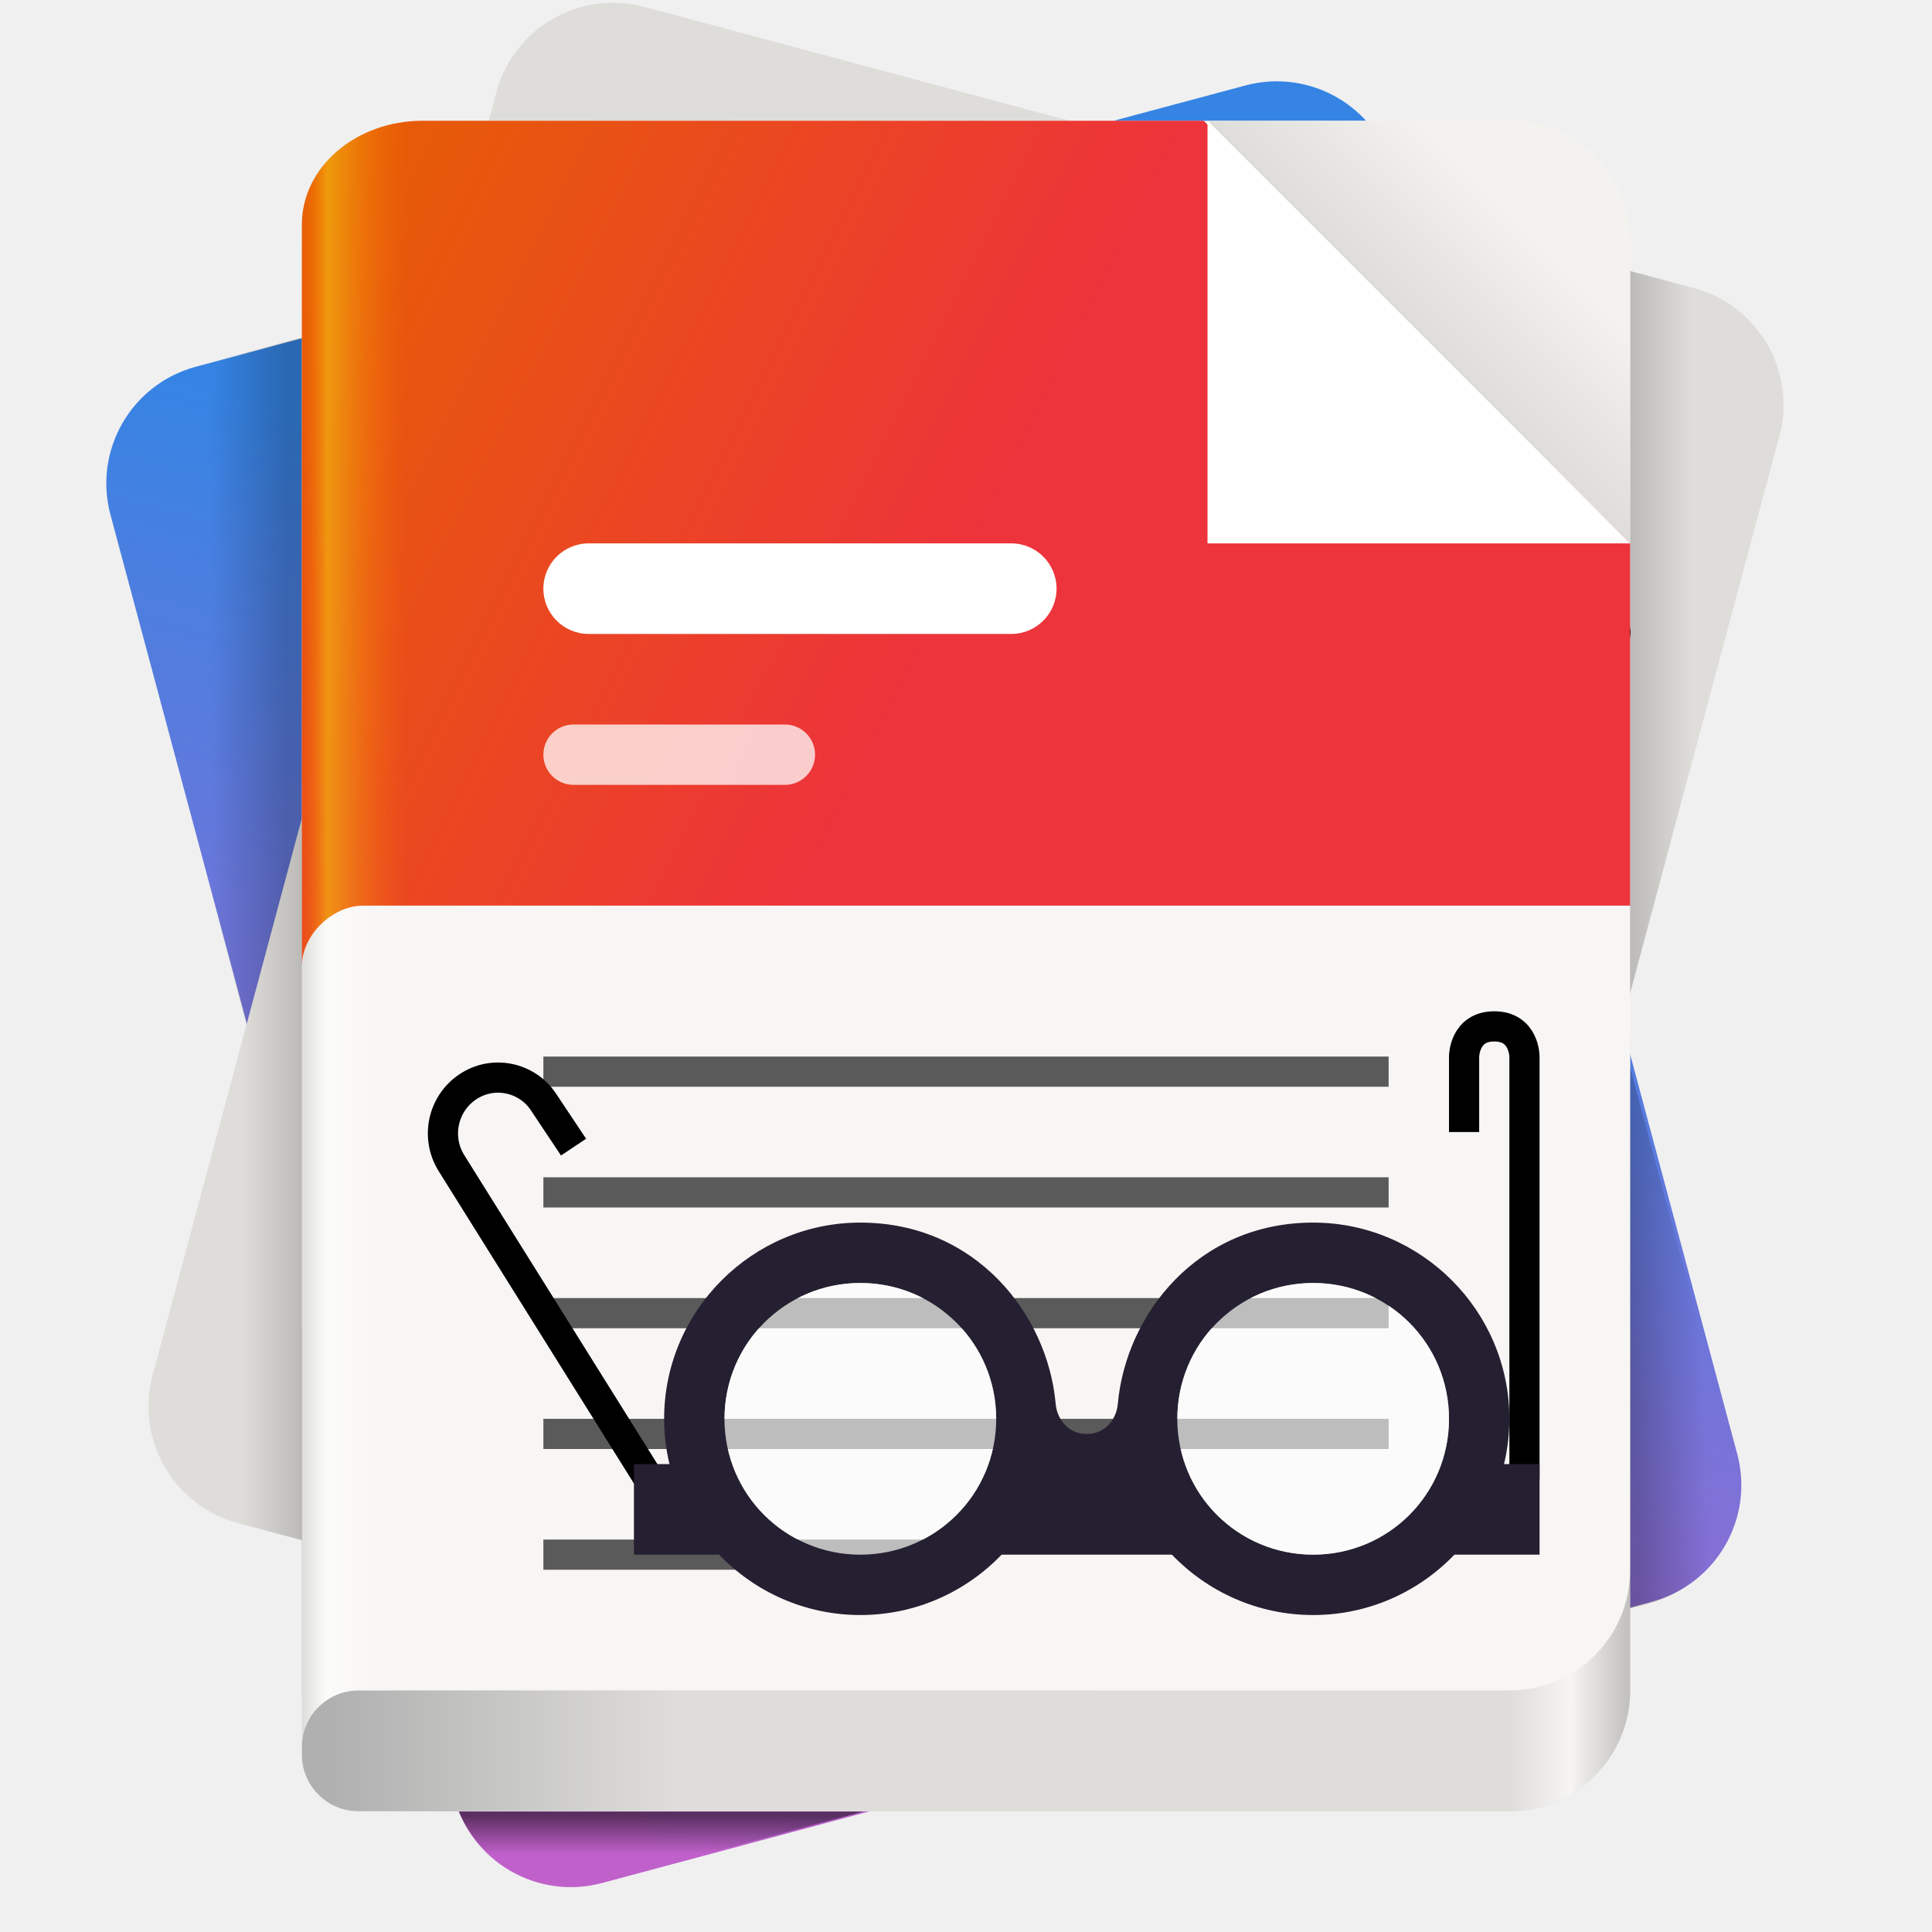
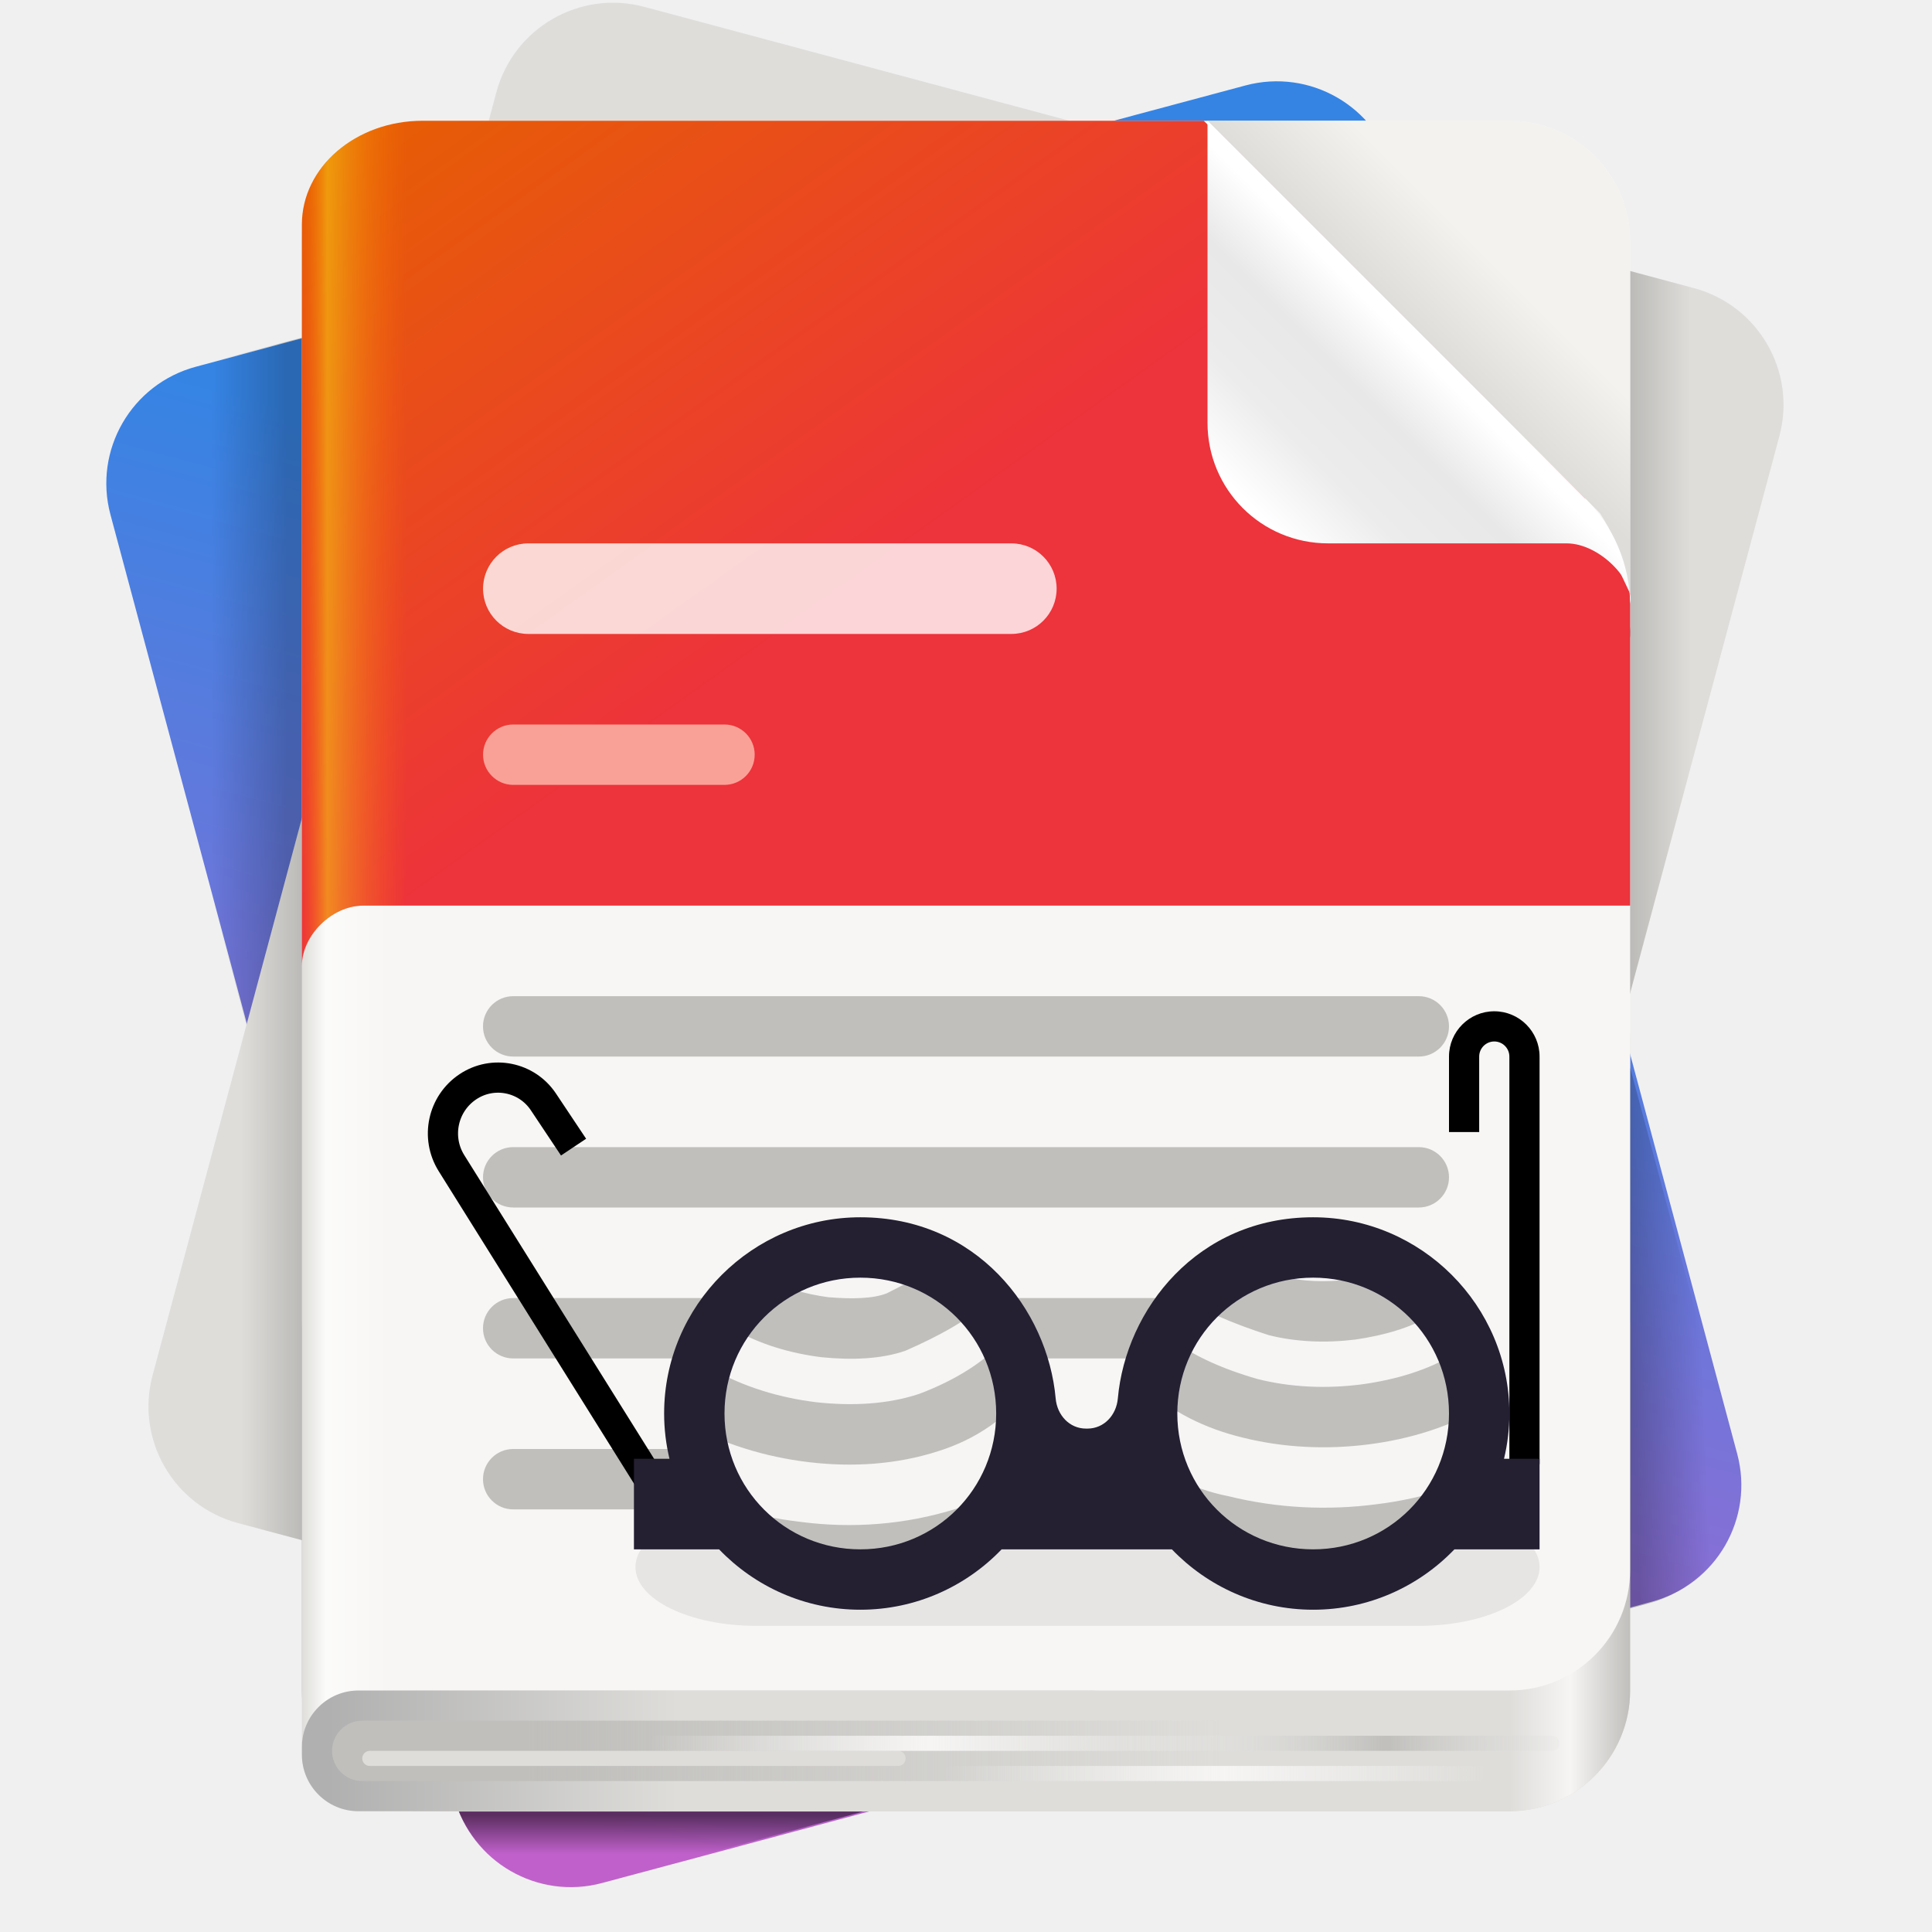
- <svg xmlns="http://www.w3.org/2000/svg" width="128" height="128" viewBox="0 0 128 128">
-   <defs>
-     <linearGradient id="gradient_1" gradientUnits="userSpaceOnUse" x1="41.448" y1="118.159" x2="63.633" y2="35.362">
-       <stop offset="0" stop-color="#C061CB" />
-       <stop offset="1" stop-color="#3584E4" />
-     </linearGradient>
-     <linearGradient id="gradient_2" gradientUnits="userSpaceOnUse" x1="12" y1="24.67" x2="7" y2="24.67">
-       <stop offset="0" stop-color="#000000" stop-opacity="0.216" />
-       <stop offset="1" stop-color="#000000" stop-opacity="0" />
-     </linearGradient>
-     <linearGradient id="gradient_3" gradientUnits="userSpaceOnUse" x1="88" y1="22" x2="-0" y2="22">
-       <stop offset="0" stop-color="#C0BFBC" />
-       <stop offset="0.045" stop-color="#F6F5F4" />
-       <stop offset="0.091" stop-color="#DEDDDA" />
-       <stop offset="0.909" stop-color="#DEDDDA" />
-       <stop offset="0.955" stop-color="#F6F5F4" />
-       <stop offset="1" stop-color="#C0BFBC" />
-     </linearGradient>
-     <linearGradient id="gradient_4" gradientUnits="userSpaceOnUse" x1="8" y1="20.188" x2="12" y2="20.188">
-       <stop offset="0" stop-color="#000000" stop-opacity="0.157" />
-       <stop offset="1" stop-color="#000000" stop-opacity="0" />
-     </linearGradient>
-     <linearGradient id="gradient_5" gradientUnits="userSpaceOnUse" x1="10.164" y1="59.649" x2="6.164" y2="59.649">
-       <stop offset="0" stop-color="#000000" stop-opacity="0.157" />
-       <stop offset="1" stop-color="#000000" stop-opacity="0" />
-     </linearGradient>
-     <linearGradient id="gradient_6" gradientUnits="userSpaceOnUse" x1="0" y1="90.337" x2="5.738" y2="90.337">
-       <stop offset="0" stop-color="#DEDDDA" />
-       <stop offset="0.28" stop-color="#FBFBFA" />
-       <stop offset="0.568" stop-color="#FAF9F8" />
-       <stop offset="1" stop-color="#F8F6F4" />
-     </linearGradient>
-     <linearGradient id="gradient_7" gradientUnits="userSpaceOnUse" x1="14" y1="14" x2="28" y2="0">
-       <stop offset="0" stop-color="#DEDDDA" />
-       <stop offset="0.494" stop-color="#F3F2EF" />
-     </linearGradient>
-     <linearGradient id="gradient_8" gradientUnits="userSpaceOnUse" x1="0" y1="-0.59" x2="47.233" y2="23.161">
-       <stop offset="0" stop-color="#E66100" />
-       <stop offset="1" stop-color="#ED333B" />
-     </linearGradient>
-     <linearGradient id="gradient_9" gradientUnits="userSpaceOnUse" x1="0" y1="39" x2="7" y2="39">
-       <stop offset="0" stop-color="#FF7800" stop-opacity="0" />
-       <stop offset="0.24" stop-color="#F5C211" stop-opacity="0.604" />
-       <stop offset="0.376" stop-color="#F5C211" stop-opacity="0.443" />
-       <stop offset="1" stop-color="#FF7800" stop-opacity="0" />
-     </linearGradient>
-     <linearGradient id="gradient_10" gradientUnits="userSpaceOnUse" x1="1.75" y1="5" x2="24.9" y2="5">
-       <stop offset="0" stop-color="#B0B0B0" />
-       <stop offset="1" stop-color="#DEDDDA" />
-     </linearGradient>
-     <linearGradient id="gradient_11" gradientUnits="userSpaceOnUse" x1="8.41" y1="0.23" x2="8.41" y2="2.81">
-       <stop offset="0" stop-color="#000000" stop-opacity="0.525" />
-       <stop offset="1" stop-color="#000000" stop-opacity="0" />
-     </linearGradient>
-     <linearGradient id="gradient_12" gradientUnits="userSpaceOnUse" x1="0" y1="17.917" x2="4.754" y2="17.741">
-       <stop offset="0" stop-color="#000000" stop-opacity="0.243" />
-       <stop offset="1" stop-color="#000000" stop-opacity="0" />
-     </linearGradient>
-   </defs>
-   <path d="M5.934 18.91C5.934 18.91 75.477 0.273 75.477 0.273C79.746 -0.867 84.133 1.664 85.277 5.934C85.277 5.934 108.051 90.934 108.051 90.934C109.195 95.199 106.664 99.586 102.395 100.731C102.395 100.731 32.848 119.367 32.848 119.367C28.582 120.512 24.195 117.977 23.051 113.711C23.051 113.711 0.273 28.707 0.273 28.707C-0.867 24.441 1.664 20.055 5.934 18.91C5.934 18.91 5.934 18.91 5.934 18.91Z" fill="url(#gradient_1)" transform="translate(7.043 5.387)" />
-   <path d="M13.166 0C13.166 0 5.932 1.938 5.932 1.938C1.651 3.086 -0.869 7.453 0.276 11.734C0.276 11.734 13.166 59.836 13.166 59.836L13.166 0Z" fill="url(#gradient_2)" transform="translate(6.978 22.328)" />
-   <path d="M32.848 0.273C32.848 0.273 102.395 18.91 102.395 18.91C106.664 20.055 109.195 24.442 108.055 28.707C108.055 28.707 85.277 113.711 85.277 113.711C84.133 117.977 79.746 120.508 75.481 119.367C75.481 119.367 5.934 100.731 5.934 100.731C1.664 99.586 -0.867 95.199 0.273 90.934C0.273 90.934 23.051 5.93 23.051 5.93C24.195 1.664 28.582 -0.867 32.848 0.273C32.848 0.273 32.848 0.273 32.848 0.273Z" fill="#DEDDDA" transform="translate(9.836 0.18)" />
-   <path d="M8 0C8 0 80 0 80 0C84.418 0 88 3.582 88 8C88 8 88 51 88 51C88 55.418 84.418 59 80 59C80 59 8 59 8 59C3.582 59 0 55.418 0 51C0 51 0 8 0 8C0 3.582 3.582 0 8 0C8 0 8 0 8 0Z" fill="#DEDDDA" transform="translate(20 61)" />
-   <path d="M80 40C80 40 8 40 8 40C3.582 40 0 36.418 0 32C0 32 0 8 0 8C0 3.582 3.582 0 8 0C8 0 80 0 80 0C84.418 0 88 3.582 88 8C88 8 88 32 88 32C88 36.418 84.418 40 80 40C80 40 80 40 80 40Z" fill="url(#gradient_3)" transform="translate(20 80)" />
-   <path d="M0 0L0 79.84C0 79.84 17.891 13.074 17.891 13.074C19.035 8.793 16.512 4.426 12.23 3.277C12.23 3.277 0 0 0 0Z" fill="url(#gradient_4)" transform="translate(100 15.813)" />
-   <path d="M18.164 79.836L18.164 0C18.164 0 0.277 66.762 0.277 66.762C-0.871 71.043 1.652 75.414 5.933 76.559C5.933 76.559 18.164 79.836 18.164 79.836Z" fill="url(#gradient_5)" transform="translate(9.824 24.344)" />
-   <path d="M8 0C8 0 80 0 80 0C84.434 0 88 3.566 88 8C88 8 88 96 88 96C88 100.434 84.434 104 80 104C80 104 4 104 4 104C1.656 104 0 105.953 0 107.754C0 107.754 0 8 0 8C0 3.566 3.566 0 8 0C8 0 8 0 8 0Z" fill="url(#gradient_6)" transform="translate(20 8)" />
-   <path d="M0 0L28 28C28 28 28 8 28 8C28 3.566 24.434 0 20 0C20 0 0 0 0 0Z" fill="url(#gradient_7)" transform="translate(80 8)" />
-   <path d="M25 25L0 0C0 0 0 20 0 20C0 24.43 3.566 28 8 28C8 28 23.797 28 23.797 28C26 28 28.359 30.508 28 32C27.969 29.359 26.891 26.844 25 25C25 25 25 25 25 25Z" fill="#000000" transform="translate(80 10.277)" />
-   <path d="M8 0L59.75 0L88 28L88 52C88 52 4.059 52 4.059 52C1.957 52 0 53.996 0 56C0 56 0 6.875 0 6.875C0 3.078 3.582 0 8 0C8 0 8 0 8 0Z" fill="url(#gradient_8)" transform="translate(20 8)" />
-   <path d="M8 0L59.75 0L88 28L88 52C88 52 4.059 52 4.059 52C1.957 52 0 53.996 0 56C0 56 0 6.875 0 6.875C0 3.078 3.582 0 8 0C8 0 8 0 8 0Z" fill="url(#gradient_9)" transform="translate(20 8)" />
-   <path d="M3.754 0C3.754 0 52.246 0 52.246 0C54.32 0 56 1.68 56 3.754C56 3.754 56 4.246 56 4.246C56 6.32 54.32 8 52.246 8C52.246 8 3.754 8 3.754 8C1.68 8 0 6.32 0 4.246C0 4.246 0 3.754 0 3.754C0 1.68 1.68 0 3.754 0C3.754 0 3.754 0 3.754 0Z" fill="url(#gradient_10)" transform="translate(20 112)" />
-   <path d="M0 0C1.516 3.652 5.516 5.699 9.445 4.645C9.445 4.645 26.785 0 26.785 0C26.785 0 0 0 0 0Z" fill="url(#gradient_11)" transform="translate(30.402 120.023)" />
-   <path d="M0 0L0 35.836C0 35.836 1.23 35.504 1.23 35.504C5.512 34.359 8.035 29.988 6.887 25.707C6.887 25.707 0 0 0 0Z" fill="url(#gradient_12)" transform="translate(108 70.727)" />
-   <g transform="translate(36 70)">
-     <rect width="56" height="2" fill="#5A5A5A" />
-     <rect width="56" height="2" fill="#5A5A5A" transform="translate(0 8)" />
-     <rect width="56" height="2" fill="#5A5A5A" transform="translate(0 16)" />
-     <rect width="56" height="2" fill="#5A5A5A" transform="translate(0 24)" />
-     <rect width="28" height="2" fill="#5A5A5A" transform="translate(0 32)" />
+ <svg xmlns="http://www.w3.org/2000/svg" xmlns:xlink="http://www.w3.org/1999/xlink" height="128px" viewBox="0 0 128 128" width="128px">
+   <linearGradient id="a" gradientTransform="matrix(0.965926 -0.258819 0.258819 0.965926 46.21239 -191.6644)" gradientUnits="userSpaceOnUse" x1="-79.382" x2="-36.522" y1="305.059" y2="230.825">
+     <stop offset="0" stop-color="#c061cb" />
+     <stop offset="1" stop-color="#3584e4" />
+   </linearGradient>
+   <linearGradient id="b" gradientUnits="userSpaceOnUse" x1="19" x2="14" y1="47" y2="47">
+     <stop offset="0" stop-opacity="0.216" />
+     <stop offset="1" stop-opacity="0" />
+   </linearGradient>
+   <linearGradient id="c" gradientTransform="matrix(-1 0 0 -1 136 -172)" gradientUnits="userSpaceOnUse" x1="28" x2="116" y1="-274" y2="-274">
+     <stop offset="0" stop-color="#c0bfbc" />
+     <stop offset="0.045" stop-color="#f6f5f4" />
+     <stop offset="0.091" stop-color="#deddda" />
+     <stop offset="0.909" stop-color="#deddda" />
+     <stop offset="0.955" stop-color="#f6f5f4" />
+     <stop offset="1" stop-color="#c0bfbc" />
+   </linearGradient>
+   <linearGradient id="d" gradientUnits="userSpaceOnUse">
+     <stop offset="0" stop-opacity="0.157" />
+     <stop offset="1" stop-opacity="0" />
+   </linearGradient>
+   <linearGradient id="e" gradientTransform="matrix(0.965926 0.258819 -0.258819 0.965926 -4 -192)" x1="167.194" x2="171.058" xlink:href="#d" y1="191.243" y2="190.208" />
+   <linearGradient id="f" gradientTransform="matrix(-0.965926 -0.258819 0.258819 -0.965926 131.9886 311.9931)" x1="167.194" x2="171.058" xlink:href="#d" y1="191.243" y2="190.208" />
+   <linearGradient id="g" gradientUnits="userSpaceOnUse" x1="20" x2="25.738" y1="98.337" y2="98.337">
+     <stop offset="0" stop-color="#deddda" />
+     <stop offset="0.28" stop-color="#fbfbfa" />
+     <stop offset="0.568" stop-color="#faf9f8" />
+     <stop offset="1" stop-color="#f8f6f4" />
+   </linearGradient>
+   <linearGradient id="h" gradientUnits="userSpaceOnUse" x1="96.838" x2="101.618" y1="24.838" y2="20.058">
+     <stop offset="0" stop-color="#deddda" />
+     <stop offset="1" stop-color="#f3f2ef" />
+   </linearGradient>
+   <linearGradient id="i" gradientTransform="matrix(2.590207 0 0 1.550959 -62.95364 398.2519)" gradientUnits="userSpaceOnUse" x1="32.026" x2="50.261" y1="-252" y2="-236.686">
+     <stop offset="0" stop-color="#e66100" />
+     <stop offset="1" stop-color="#ed333b" />
+   </linearGradient>
+   <linearGradient id="j" gradientUnits="userSpaceOnUse" x1="84.644" x2="95.271" y1="35.269" y2="24.643">
+     <stop offset="0" stop-color="#ffffff" />
+     <stop offset="0.342" stop-color="#ececec" />
+     <stop offset="0.7" stop-color="#e8e8e8" />
+     <stop offset="1" stop-color="#ffffff" />
+   </linearGradient>
+   <clipPath id="k">
+     <path d="m 47 83 h 50 v 21 h -50 z m 0 0" />
+   </clipPath>
+   <clipPath id="l">
+     <path d="m 96.367 93.516 c 0 5.316 -4.312 9.625 -9.629 9.625 c -5.316 0 -9.625 -4.309 -9.625 -9.625 s 4.309 -9.629 9.625 -9.629 c 5.316 0 9.629 4.312 9.629 9.629 z m -30 0 c 0 5.316 -4.312 9.625 -9.629 9.625 c -5.316 0 -9.625 -4.309 -9.625 -9.625 s 4.309 -9.629 9.625 -9.629 c 5.316 0 9.629 4.312 9.629 9.629 z m 0 0" />
+   </clipPath>
+   <linearGradient id="m" gradientUnits="userSpaceOnUse" x1="21.751" x2="44.91" y1="117.006" y2="117.006">
+     <stop offset="0" stop-color="#b0b0b0" />
+     <stop offset="1" stop-color="#deddda" />
+   </linearGradient>
+   <linearGradient id="n" gradientUnits="userSpaceOnUse" x1="35" x2="81" y1="116" y2="116">
+     <stop offset="0" stop-color="#c0bfbc" />
+     <stop offset="1" stop-color="#c0bfbc" stop-opacity="0" />
+   </linearGradient>
+   <linearGradient id="o" gradientUnits="userSpaceOnUse">
+     <stop offset="0" stop-color="#f6f5f4" stop-opacity="0" />
+     <stop offset="0.517" stop-color="#f6f5f4" />
+     <stop offset="1" stop-color="#f6f5f4" stop-opacity="0" />
+   </linearGradient>
+   <linearGradient id="p" x1="43" x2="79" xlink:href="#o" y1="116" y2="116" />
+   <linearGradient id="q" gradientTransform="matrix(1.375 0 0 1.181818 -29.5 -237.8182)" gradientUnits="userSpaceOnUse" x1="36" x2="41.091" y1="241" y2="241">
+     <stop offset="0" stop-color="#ff7800" stop-opacity="0" />
+     <stop offset="0.24" stop-color="#f5c211" stop-opacity="0.604" />
+     <stop offset="0.376" stop-color="#f5c211" stop-opacity="0.443" />
+     <stop offset="1" stop-color="#ff7800" stop-opacity="0" />
+   </linearGradient>
+   <linearGradient id="r" gradientUnits="userSpaceOnUse" x1="38.812" x2="38.812" y1="120.254" y2="122.834">
+     <stop offset="0" stop-opacity="0.525" />
+     <stop offset="1" stop-opacity="0" />
+   </linearGradient>
+   <linearGradient id="s" gradientUnits="userSpaceOnUse" x1="108" x2="112.754" y1="88.644" y2="88.468">
+     <stop offset="0" stop-opacity="0.243" />
+     <stop offset="1" stop-opacity="0" />
+   </linearGradient>
+   <linearGradient id="t" x1="62.479" x2="98.479" xlink:href="#o" y1="118" y2="118" />
+   <linearGradient id="u" gradientUnits="userSpaceOnUse" x1="74.519" x2="108" y1="116" y2="116">
+     <stop offset="0" stop-color="#f6f5f4" stop-opacity="0" />
+     <stop offset="0.517" stop-color="#c0bfbc" />
+     <stop offset="1" stop-color="#f6f5f4" stop-opacity="0" />
+   </linearGradient>
+   <path d="m 12.977 24.297 l 69.543 -18.637 c 4.27 -1.141 8.656 1.391 9.801 5.66 l 22.773 85 c 1.145 4.266 -1.387 8.652 -5.656 9.797 l -69.547 18.637 c -4.266 1.145 -8.652 -1.391 -9.797 -5.656 l -22.777 -85.004 c -1.141 -4.266 1.391 -8.652 5.66 -9.797 z m 0 0" fill="url(#a)" />
+   <path d="m 20.145 22.328 l -7.234 1.938 c -4.281 1.148 -6.801 5.516 -5.656 9.797 l 12.891 48.102 z m 0 0" fill="url(#b)" />
+   <path d="m 42.684 0.453 l 69.547 18.637 c 4.27 1.145 6.801 5.531 5.66 9.797 l -22.777 85.004 c -1.145 4.266 -5.531 6.797 -9.797 5.656 l -69.547 -18.637 c -4.27 -1.145 -6.801 -5.531 -5.66 -9.797 l 22.777 -85.004 c 1.145 -4.266 5.531 -6.797 9.797 -5.656 z m 0 0" fill="#deddda" />
+   <path d="m 28 61 h 72 c 4.418 0 8 3.582 8 8 v 43 c 0 4.418 -3.582 8 -8 8 h -72 c -4.418 0 -8 -3.582 -8 -8 v -43 c 0 -4.418 3.582 -8 8 -8 z m 0 0" fill="#deddda" />
+   <path d="m 100 120 h -72 c -4.418 0 -8 -3.582 -8 -8 v -24 c 0 -4.418 3.582 -8 8 -8 h 72 c 4.418 0 8 3.582 8 8 v 24 c 0 4.418 -3.582 8 -8 8 z m 0 0" fill="url(#c)" />
+   <path d="m 100 15.812 v 79.84 l 17.891 -66.766 c 1.145 -4.281 -1.379 -8.648 -5.66 -9.797 z m 0 0" fill="url(#e)" />
+   <path d="m 27.988 104.18 v -79.836 l -17.887 66.762 c -1.148 4.281 1.375 8.652 5.656 9.797 z m 0 0" fill="url(#f)" />
+   <path d="m 28 8 h 72 c 4.434 0 8 3.566 8 8 v 88 c 0 4.434 -3.566 8 -8 8 h -76 c -2.344 0 -4 1.953 -4 3.754 v -99.754 c 0 -4.434 3.566 -8 8 -8 z m 0 0" fill="url(#g)" />
+   <path d="m 80 8 l 26 26 c 2.039 3.137 2 6 2 6 v -24 c 0 -4.434 -3.566 -8 -8 -8 z m 0 0" fill="url(#h)" />
+   <path d="m 105 35.277 l -25 -25 v 20 c 0 4.43 3.566 8 8 8 h 15.797 c 2.203 0 4.562 2.508 4.203 4 c -0.031 -2.641 -1.109 -5.156 -3 -7 z m 0 0" fill-opacity="0.212" />
+   <path d="m 28 8 h 51.75 l 25.25 25 l 3 6.328 v 20.672 h -83.941 c -2.102 0 -4.059 1.996 -4.059 4 v -49.125 c 0 -3.797 3.582 -6.875 8 -6.875 z m 0 0" fill="url(#i)" />
+   <path d="m 105 33 l -25 -25 v 20 c 0 4.434 3.566 8 8 8 h 15.797 c 2.203 0 4.562 2.512 4.203 4 c -0.031 -2.641 -1.109 -5.156 -3 -7 z m 0 0" fill="url(#j)" />
+   <path d="m 35.004 36 h 32 c 1.66 0 3 1.344 3 3 s -1.34 3 -3 3 h -32 c -1.656 0 -3 -1.344 -3 -3 s 1.344 -3 3 -3 z m 0 0" fill="#ffffff" fill-opacity="0.796" />
+   <path d="m 34.004 48 h 13.996 c 1.105 0 2 0.895 2 2 s -0.895 2 -2 2 h -13.996 c -1.102 0 -2 -0.895 -2 -2 s 0.898 -2 2 -2 z m 0 0" fill="#faa197" />
+   <path d="m 50.102 99.926 h 43.898 c 4.418 0 8 1.742 8 3.895 c 0 2.152 -3.582 3.895 -8 3.895 h -43.898 c -4.418 0 -8 -1.742 -8 -3.895 c 0 -2.152 3.582 -3.895 8 -3.895 z m 0 0" fill-opacity="0.071" />
+   <g fill="#c0bfbc">
+     <path d="m 34 76 h 60 c 1.105 0 2 0.895 2 2 s -0.895 2 -2 2 h -60 c -1.105 0 -2 -0.895 -2 -2 s 0.895 -2 2 -2 z m 0 0" />
+     <path d="m 34 86 h 60 c 1.105 0 2 0.895 2 2 s -0.895 2 -2 2 h -60 c -1.105 0 -2 -0.895 -2 -2 s 0.895 -2 2 -2 z m 0 0" />
+     <path d="m 34 96 h 60 c 1.105 0 2 0.895 2 2 s -0.895 2 -2 2 h -60 c -1.105 0 -2 -0.895 -2 -2 s 0.895 -2 2 -2 z m 0 0" />
+     <path d="m 34 66 h 60 c 1.105 0 2 0.895 2 2 s -0.895 2 -2 2 h -60 c -1.105 0 -2 -0.895 -2 -2 s 0.895 -2 2 -2 z m 0 0" />
  </g>
-   <path id="subtitle" d="M16 0C17.105 0 18 0.895 18 2L18 2C18 3.105 17.105 4 16 4L2 4C0.895 4 0 3.105 0 2L0 2C0 0.895 0.895 0 2 0L16 0Z" fill="#FFFFFF" fill-opacity="0.75" transform="translate(36 48)" />
-   <path id="title" d="M31 0C32.657 0 34 1.343 34 3L34 3C34 4.657 32.657 6 31 6L3 6C1.343 6 0 4.657 0 3L0 3C0 1.343 1.343 0 3 0L31 0Z" fill="#FFFFFF" transform="translate(36 36)" />
-   <path id="corner" d="M0 0L28 28L0 28Z" fill="#FFFFFF" fill-rule="evenodd" transform="translate(80 8)" />
-   <g id="glasses" transform="translate(29.346 68)">
-     <path id="patilla" d="M13.654 26.606C13.654 26.606 0.564 5.665 0.564 5.665C-0.498 3.962 -0.018 1.719 1.654 0.606C3.31 -0.499 5.548 -0.05 6.654 1.606C6.654 1.606 8.654 4.606 8.654 4.606" fill="none" stroke-width="2" stroke="#000000" transform="translate(0 3.394)" />
-     <path id="patilla" d="M4 30L4 2C4 2 4 0 2 0C0 0 0 2 0 2L0 7" fill="none" stroke-width="2" stroke="#000000" transform="translate(67.654 0)" />
-     <path id="armazon" d="M15 26C11.332 26 8.008 24.465 5.641 22C5.641 22 0 22 0 22L0 16C0 16 2.355 16 2.355 16C2.125 15.039 2 14.035 2 13C2 5.848 7.844 0 15 0C22.668 0 27.414 6.094 27.941 12.008C28.039 13.105 28.852 14 29.953 14C29.953 14 30.047 14 30.047 14C31.148 14 31.961 13.105 32.059 12.008C32.586 6.094 37.332 0 45 0C52.156 0 58 5.848 58 13C58 14.035 57.875 15.039 57.645 16C57.645 16 60 16 60 16L60 22C60 22 54.359 22 54.359 22C51.992 24.465 48.668 26 45 26C41.332 26 38.008 24.465 35.641 22C35.641 22 24.359 22 24.359 22C21.992 24.465 18.668 26 15 26C15 26 15 26 15 26ZM15 22C19.996 22 24 17.996 24 13C24 8.008 19.996 4 15 4C10.004 4 6 8.008 6 13C6 17.996 10.004 22 15 22C15 22 15 22 15 22ZM45 22C49.996 22 54 17.996 54 13C54 8.008 49.996 4 45 4C40.004 4 36 8.008 36 13C36 17.996 40.004 22 45 22C45 22 45 22 45 22Z" fill="#241F31" transform="translate(12.654 13)" />
-     <path id="circle" d="M0 9C0 4.029 4.029 0 9 0C13.971 0 18 4.029 18 9C18 13.971 13.971 18 9 18C4.029 18 0 13.971 0 9Z" fill="#FFFFFF" fill-rule="evenodd" fill-opacity="0.6" transform="translate(48.654 17)" />
-     <path id="circle" d="M0 9C0 4.029 4.029 0 9 0C13.971 0 18 4.029 18 9C18 13.971 13.971 18 9 18C4.029 18 0 13.971 0 9Z" fill="#FFFFFF" fill-rule="evenodd" fill-opacity="0.6" transform="translate(18.654 17)" />
+   <path d="m 43 98 l -13.09 -20.941 c -1.062 -1.703 -0.582 -3.945 1.09 -5.059 c 1.656 -1.105 3.895 -0.656 5 1 l 2 3" fill="none" stroke="#000000" stroke-width="2" />
+   <g clip-path="url(#k)">
+     <g clip-path="url(#l)">
+       <path d="m 44.715 81.797 h 53.012 v 22.332 h -53.012 z m 0 0" fill="#f6f5f4" />
+       <path d="m 49.02 83.383 c 0.281 0.312 0.891 0.727 1.621 1.23 c 1.168 0.688 2.668 1.121 4.25 1.332 c 1.555 0.125 2.938 0.105 3.867 -0.262 c 2.043 -1.066 3.949 -1.953 5.082 -2.637 l 15.652 -0.781 c 1.246 0.73 3.238 1.445 5.52 2.309 c 1.273 0.336 2.762 0.383 4.277 0.207 c 1.473 -0.242 2.754 -0.578 3.562 -1.129 c 0.402 -0.324 0.754 -0.566 0.879 -0.688 c 0.09 -0.086 0.832 0.293 1.836 0.754 c 1.008 0.461 1.703 1.191 1.359 1.633 c -0.473 0.602 -1.203 1.191 -2.016 1.734 c -1.387 0.867 -3.184 1.383 -5.113 1.664 c -1.969 0.238 -3.953 0.164 -5.754 -0.297 c -2.336 -0.758 -4.465 -1.621 -5.93 -2.738 l -12.629 0.473 c -1.262 1.238 -3.305 2.344 -5.492 3.301 c -1.602 0.559 -3.551 0.633 -5.57 0.43 c -2.066 -0.258 -4.062 -0.855 -5.746 -1.82 c -1.109 -0.684 -2.098 -1.422 -2.75 -2.203 c -0.414 -0.5 0.195 -1.344 1.172 -1.871 c 0.973 -0.531 1.746 -0.84 1.922 -0.641 z m -5.414 4.395 c 0.93 1.137 2.203 2.117 3.598 2.934 c 2.066 1.172 4.434 1.891 6.867 2.188 c 2.371 0.262 4.746 0.145 6.848 -0.559 c 2.301 -0.871 4.445 -2.145 5.797 -3.797 l 10.363 -0.242 c 1.633 1.41 3.863 2.379 6.238 3.062 c 2.199 0.555 4.551 0.652 6.863 0.359 c 2.27 -0.305 4.453 -0.953 6.273 -2.066 c 1.121 -0.699 2.137 -1.551 2.867 -2.52 c 0.477 -0.629 1.617 -0.961 2.605 -0.504 c 1 0.453 1.445 1.742 0.59 2.891 c -1.078 1.449 -2.473 2.652 -4.008 3.566 c -2.395 1.43 -5.094 2.254 -7.816 2.602 c -2.77 0.355 -5.617 0.234 -8.344 -0.445 c -2.426 -0.582 -4.797 -1.695 -6.648 -3.496 l -7.344 -0.066 c -1.477 2.207 -3.754 3.703 -6.203 4.461 c -2.77 0.895 -5.715 1.066 -8.555 0.727 c -2.914 -0.344 -5.781 -1.227 -8.355 -2.672 c -1.781 -0.996 -3.43 -2.301 -4.734 -3.91 c -0.824 -1.02 -0.543 -2.398 0.434 -2.926 c 0.961 -0.523 2.129 -0.238 2.664 0.414 z m -6.191 5.023 c 1.676 2.082 3.703 3.711 5.867 4.883 c 3.086 1.723 6.449 2.77 9.848 3.156 c 3.309 0.422 6.82 0.195 10.258 -0.891 c 2.598 -0.648 5.012 -2.363 6.613 -5.125 l 4.32 0.375 c 2.074 2.191 4.578 3.445 7.059 3.926 c 3.254 0.805 6.594 0.957 9.82 0.535 c 3.18 -0.387 6.395 -1.391 9.367 -3.141 c 1.945 -1.125 3.719 -2.68 5.145 -4.613 c 0.984 -1.34 2.492 -2.398 3.484 -1.945 l 1.145 0.523 c 1 0.457 1.012 2.586 -0.43 4.555 c -1.883 2.574 -4.152 4.586 -6.641 5.992 c -3.73 2.168 -7.625 3.41 -11.398 3.844 c -3.828 0.512 -7.816 0.32 -11.77 -0.648 c -2.547 -0.344 -5.23 -1.789 -7.594 -4.492 l -0.348 -0.781 c -1.766 3.492 -4.359 5.5 -7.152 6 c -4.316 1.332 -8.574 1.637 -12.496 1.113 c -4.035 -0.453 -8.055 -1.711 -11.812 -3.801 c -2.668 -1.406 -5.188 -3.461 -7.355 -6.164 c -1.426 -1.781 -1.516 -3.793 -0.547 -4.316 l 1.109 -0.602 c 0.961 -0.523 2.5 0.367 3.508 1.617 z m 0 0" fill="#c0bfbc" />
+     </g>
  </g>
+   <path d="m 102 70 v 27 h -2 v -27 c 0 -0.551 -0.449 -1 -1 -1 s -1 0.449 -1 1 v 5 h -2 v -5 c 0 -1.656 1.344 -3 3 -3 s 3 1.344 3 3 z m 0 0" />
+   <path d="m 57 106.648 c -3.668 0 -6.992 -1.535 -9.359 -4 h -5.641 v -6 h 2.355 c -0.23 -0.961 -0.355 -1.965 -0.355 -3 c 0 -7.152 5.844 -13 13 -13 c 7.668 0 12.414 6.094 12.941 12.008 c 0.098 1.098 0.91 1.992 2.012 1.992 h 0.094 c 1.102 0 1.914 -0.895 2.012 -1.992 c 0.527 -5.914 5.273 -12.008 12.941 -12.008 c 7.156 0 13 5.848 13 13 c 0 1.035 -0.125 2.039 -0.355 3 h 2.355 v 6 h -5.641 c -2.367 2.465 -5.691 4 -9.359 4 s -6.992 -1.535 -9.359 -4 h -11.281 c -2.367 2.465 -5.691 4 -9.359 4 z m 0 -4 c 4.996 0 9 -4.004 9 -9 c 0 -4.992 -4.004 -9 -9 -9 s -9 4.008 -9 9 c 0 4.996 4.004 9 9 9 z m 30 0 c 4.996 0 9 -4.004 9 -9 c 0 -4.992 -4.004 -9 -9 -9 s -9 4.008 -9 9 c 0 4.996 4.004 9 9 9 z m 0 0" fill="#241f31" />
+   <path d="m 23.754 112 h 48.492 c 2.074 0 3.754 1.68 3.754 3.754 v 0.492 c 0 2.074 -1.68 3.754 -3.754 3.754 h -48.492 c -2.074 0 -3.754 -1.68 -3.754 -3.754 v -0.492 c 0 -2.074 1.68 -3.754 3.754 -3.754 z m 0 0" fill="url(#m)" />
+   <path d="m 24 114 h 71 c 1.105 0 2 0.895 2 2 s -0.895 2 -2 2 h -71 c -1.105 0 -2 -0.895 -2 -2 s 0.895 -2 2 -2 z m 0 0" fill="url(#n)" />
+   <path d="m 24.5 116 h 35 c 0.277 0 0.5 0.223 0.5 0.5 s -0.223 0.5 -0.5 0.5 h -35 c -0.277 0 -0.5 -0.223 -0.5 -0.5 s 0.223 -0.5 0.5 -0.5 z m 0 0" fill="#deddda" />
+   <path d="m 43.5 115 h 35 c 0.277 0 0.5 0.223 0.5 0.5 s -0.223 0.5 -0.5 0.5 h -35 c -0.277 0 -0.5 -0.223 -0.5 -0.5 s 0.223 -0.5 0.5 -0.5 z m 0 0" fill="url(#p)" />
+   <path d="m 28 8 h 51.75 l 25.25 25 l 3 6.328 v 20.672 h -83.941 c -2.102 0 -4.059 1.996 -4.059 4 v -49.125 c 0 -3.797 3.582 -6.875 8 -6.875 z m 0 0" fill="url(#q)" />
+   <path d="m 30.402 120.023 c 1.516 3.652 5.516 5.699 9.445 4.645 l 17.34 -4.645 z m 0 0" fill="url(#r)" />
+   <path d="m 108 70.727 v 35.836 l 1.23 -0.332 c 4.281 -1.145 6.805 -5.516 5.656 -9.797 z m 0 0" fill="url(#s)" />
+   <path d="m 62.98 117 h 35 c 0.273 0 0.5 0.223 0.5 0.5 s -0.227 0.5 -0.5 0.5 h -35 c -0.277 0 -0.5 -0.223 -0.5 -0.5 s 0.223 -0.5 0.5 -0.5 z m 0 0" fill="url(#t)" />
+   <path d="m 75.02 115 h 27.797 c 0.277 0 0.5 0.223 0.5 0.5 s -0.223 0.5 -0.5 0.5 h -27.797 c -0.277 0 -0.5 -0.223 -0.5 -0.5 s 0.223 -0.5 0.5 -0.5 z m 0 0" fill="url(#u)" />
</svg>
